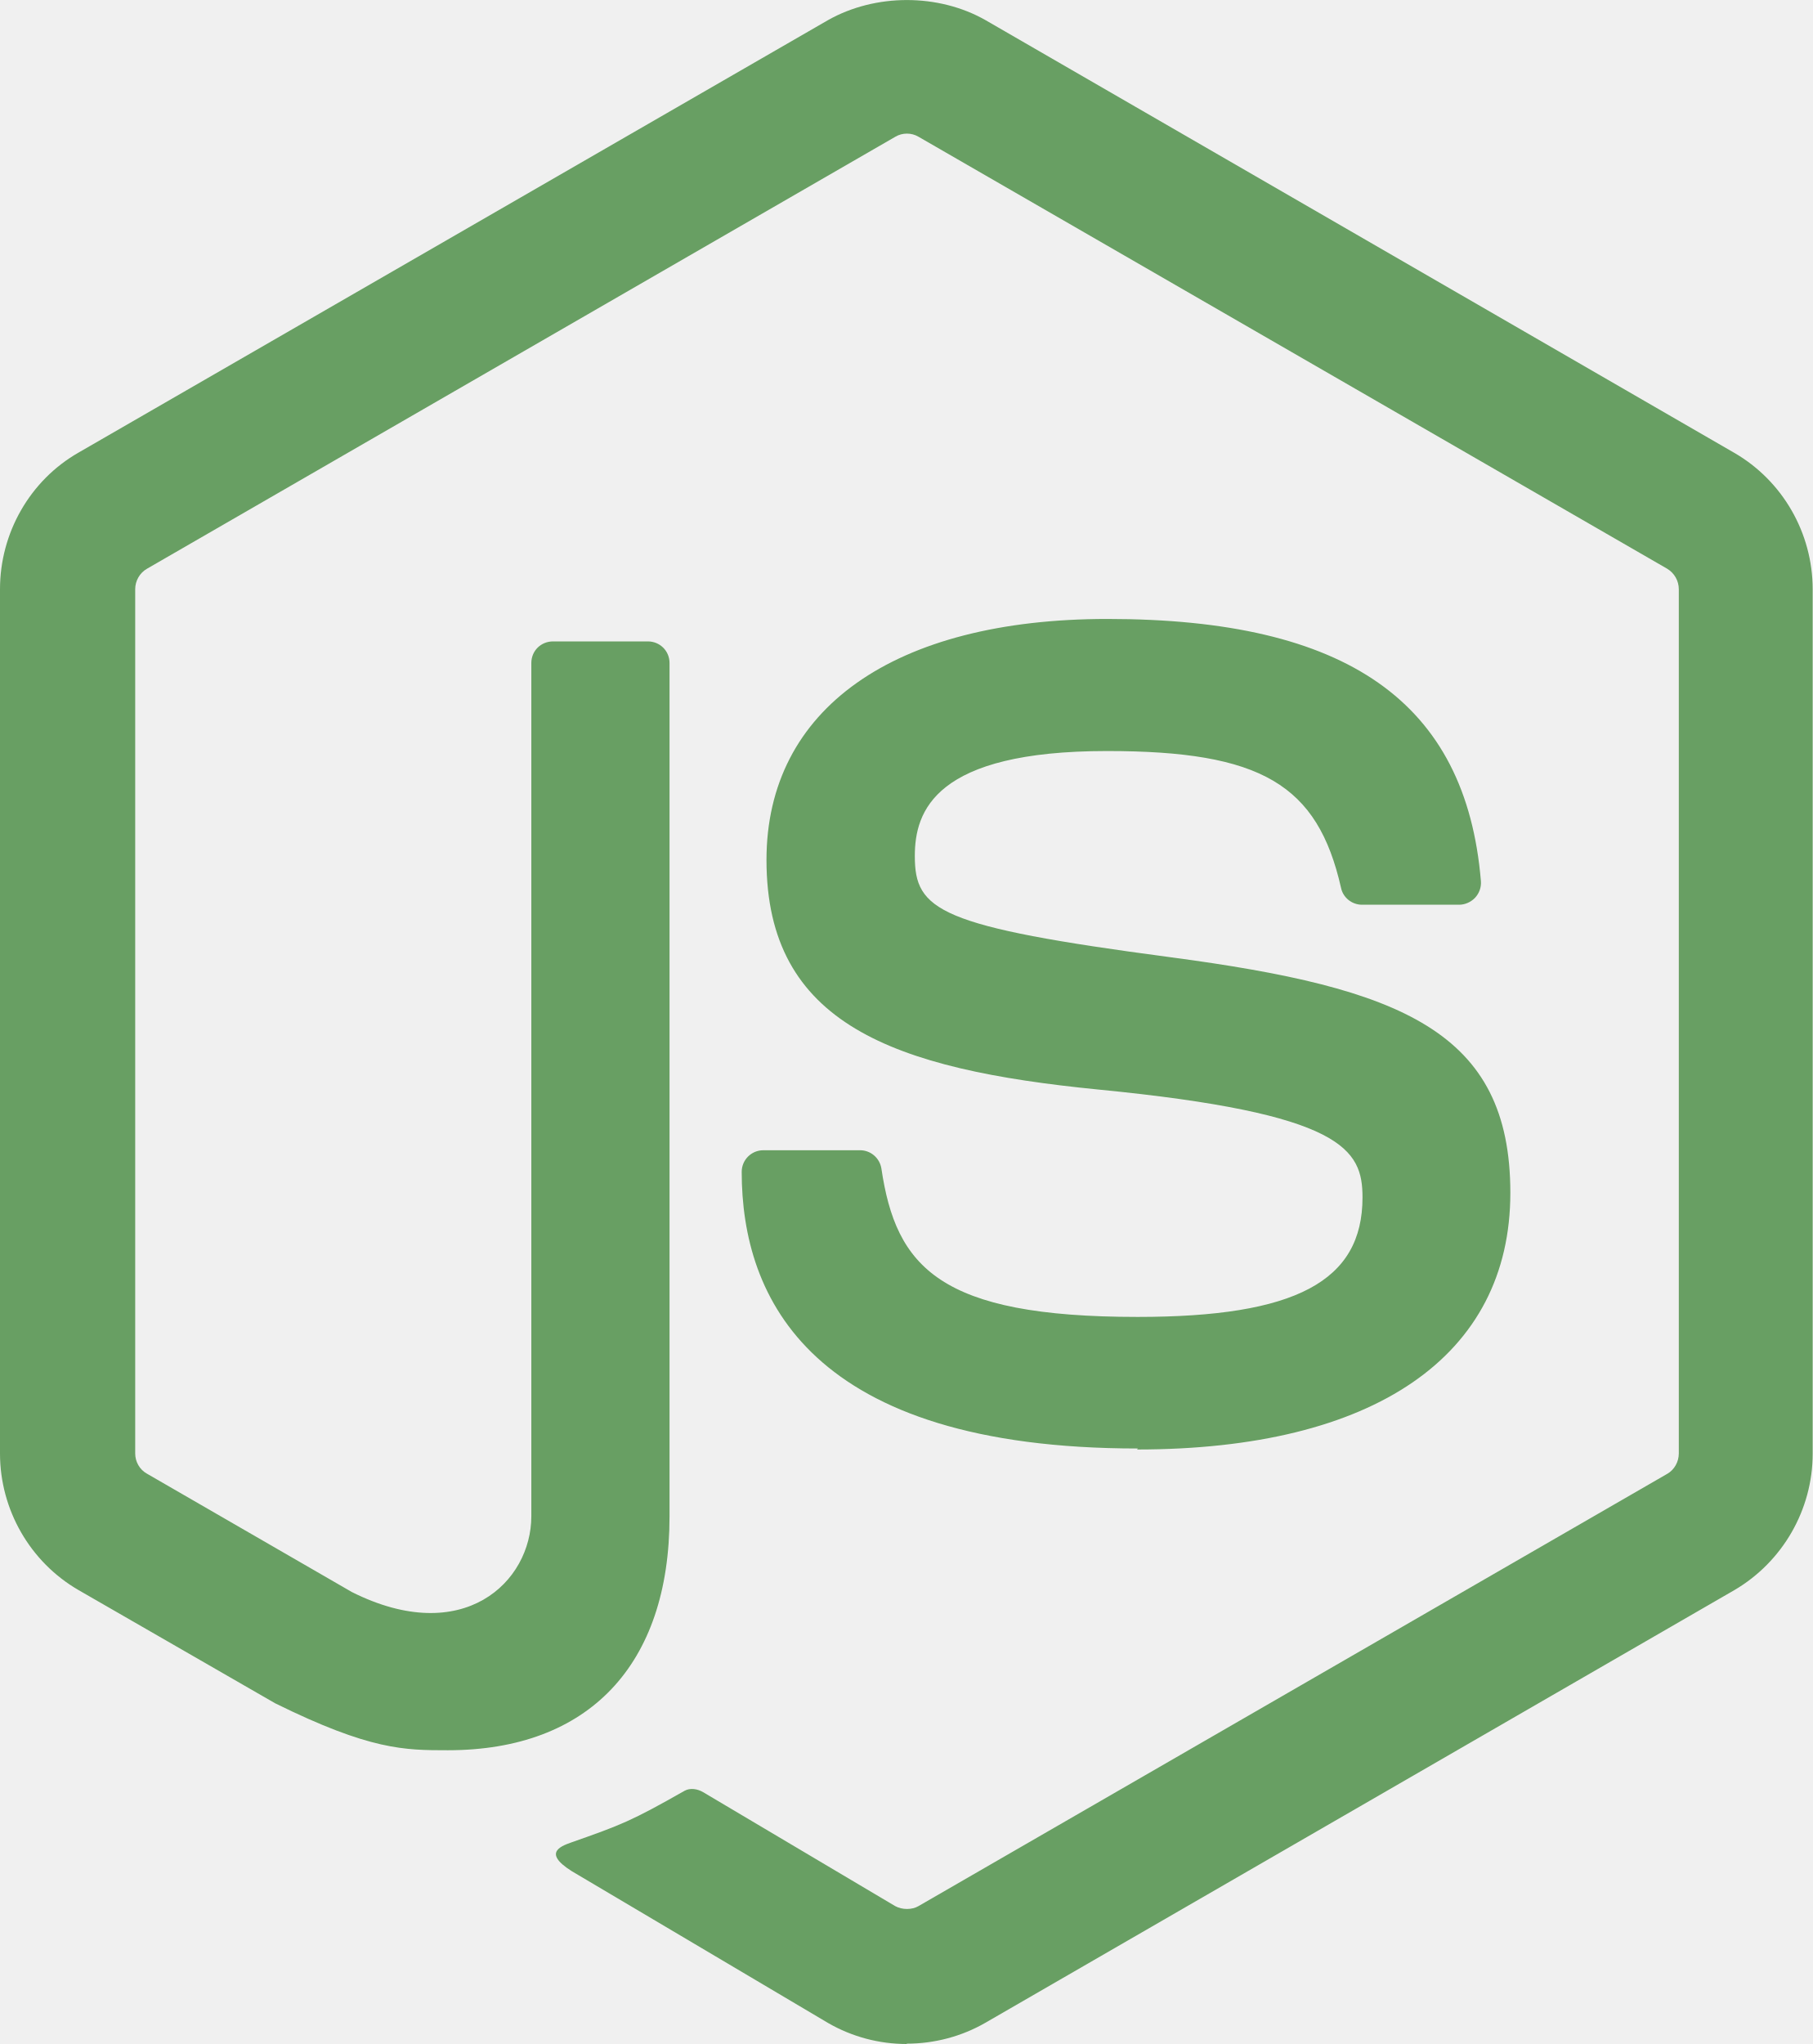
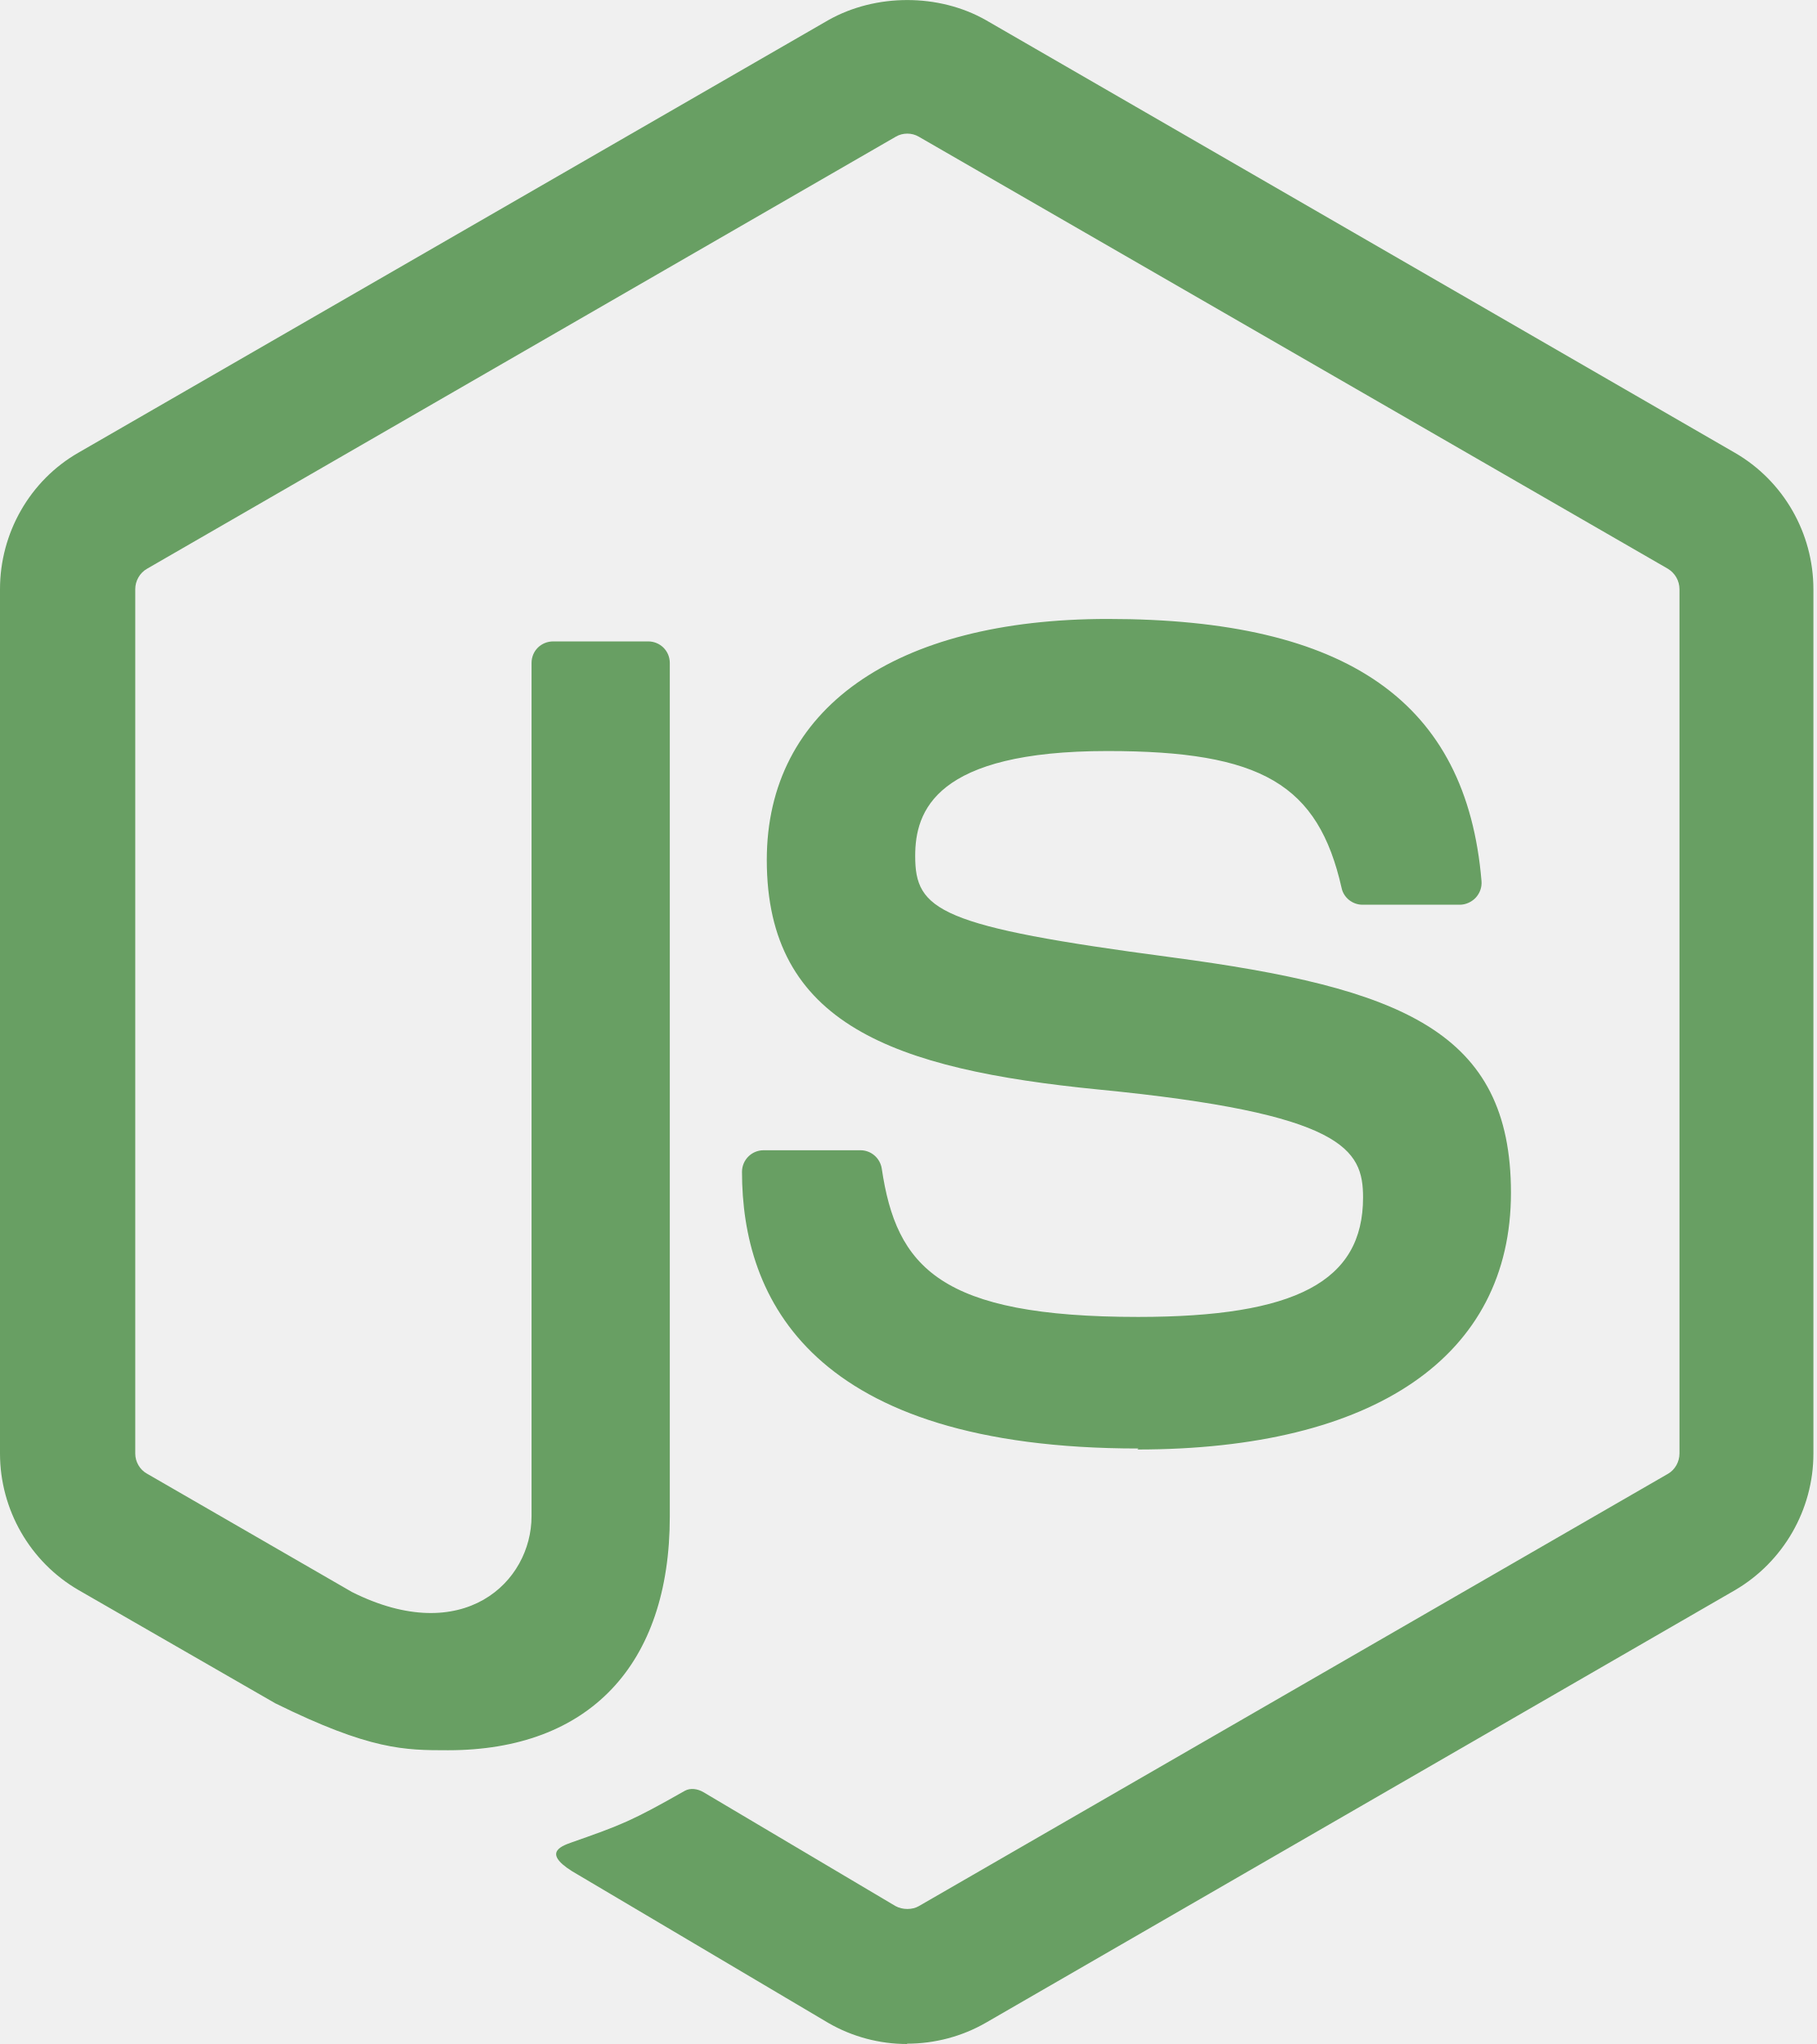
- <svg xmlns="http://www.w3.org/2000/svg" version="1.1" id="Layer_1" x="0px" y="0px" viewBox="0 0 109 122.88" style="enable-background:new 0 0 109 122.88" xml:space="preserve">
-   <style type="text/css">.st0{fill-rule:evenodd;clip-rule:evenodd;fill:#689F63;}</style>
-   <g>
-     <path class="st0" d="M68.43,87.08c-19.7,0-23.83-9.04-23.83-16.63c0-0.72,0.58-1.3,1.3-1.3h5.82c0.64,0,1.18,0.47,1.28,1.1 c0.88,5.93,3.49,8.92,15.41,8.92c9.49,0,13.52-2.14,13.52-7.18c0-2.9-1.15-5.05-15.89-6.49c-12.33-1.22-19.95-3.93-19.95-13.8 c0-9.08,7.66-14.49,20.5-14.49c14.42,0,21.56,5,22.46,15.76c0.03,0.37-0.1,0.73-0.35,1c-0.25,0.26-0.6,0.42-0.96,0.42H81.9 c-0.61,0-1.14-0.43-1.26-1.01c-1.41-6.23-4.81-8.23-14.07-8.23c-10.36,0-11.56,3.61-11.56,6.31c0,3.28,1.42,4.24,15.4,6.09 c13.84,1.84,20.41,4.43,20.41,14.16c0,9.81-8.18,15.43-22.45,15.43L68.43,87.08L68.43,87.08z M54.52,122.88 c-1.65,0-3.28-0.43-4.72-1.26l-15.03-8.9c-2.25-1.26-1.15-1.7-0.41-1.96c2.99-1.05,3.6-1.28,6.8-3.1c0.34-0.19,0.78-0.12,1.12,0.08 l11.55,6.85c0.42,0.23,1.01,0.23,1.4,0l45.03-25.99c0.42-0.24,0.69-0.72,0.69-1.22V35.43c0-0.52-0.27-0.98-0.7-1.24L55.23,8.22 c-0.42-0.25-0.97-0.25-1.39,0l-45,25.97c-0.44,0.25-0.71,0.73-0.71,1.23v51.96c0,0.5,0.27,0.97,0.7,1.21l12.33,7.12 c6.69,3.35,10.79-0.6,10.79-4.56V39.86c0-0.73,0.57-1.3,1.31-1.3l5.7,0c0.71,0,1.3,0.56,1.3,1.3v51.31 c0,8.93-4.87,14.05-13.33,14.05c-2.6,0-4.66,0-10.38-2.82L4.72,95.59C1.8,93.9,0,90.75,0,87.38V35.42c0-3.38,1.8-6.54,4.72-8.21 l45.07-26c2.85-1.61,6.64-1.61,9.47,0l45.02,26.01c2.91,1.68,4.72,4.82,4.72,8.21v51.96c0,3.37-1.81,6.51-4.72,8.21l-45.02,26 c-1.44,0.83-3.08,1.26-4.74,1.26L54.52,122.88L54.52,122.88z M54.52,122.88L54.52,122.88L54.52,122.88L54.52,122.88z" />
+ <svg xmlns="http://www.w3.org/2000/svg" width="455" height="512" viewBox="0 0 455 512" fill="none">
+   <g clip-path="url(#clip0_237_161)">
+     <path fill-rule="evenodd" clip-rule="evenodd" d="M285.125 362.834C203.042 362.834 185.833 325.167 185.833 293.542C185.833 290.542 188.25 288.125 191.25 288.125H215.5C218.167 288.125 220.417 290.084 220.833 292.709C224.5 317.417 235.375 329.875 285.042 329.875C324.583 329.875 341.375 320.959 341.375 299.959C341.375 287.875 336.583 278.917 275.167 272.917C223.792 267.834 192.042 256.542 192.042 215.417C192.042 177.584 223.958 155.042 277.458 155.042C337.542 155.042 367.292 175.875 371.042 220.709C371.167 222.25 370.625 223.75 369.583 224.875C368.542 225.959 367.083 226.625 365.583 226.625H341.25C338.708 226.625 336.5 224.834 336 222.417C330.125 196.459 315.958 188.125 277.375 188.125C234.208 188.125 229.208 203.167 229.208 214.417C229.208 228.084 235.125 232.084 293.375 239.792C351.042 247.459 378.417 258.25 378.417 298.792C378.417 339.667 344.333 363.084 284.875 363.084L285.125 362.834ZM227.167 512C220.292 512 213.5 510.209 207.5 506.75L144.875 469.667C135.5 464.417 140.083 462.584 143.167 461.5C155.625 457.125 158.167 456.167 171.5 448.584C172.917 447.792 174.75 448.084 176.167 448.917L224.292 477.459C226.042 478.417 228.5 478.417 230.125 477.459L417.75 369.167C419.5 368.167 420.625 366.167 420.625 364.084V147.625C420.625 145.459 419.5 143.542 417.708 142.459L230.125 34.25C228.375 33.209 226.083 33.209 224.333 34.25L36.833 142.459C35 143.5 33.875 145.5 33.875 147.584V364.084C33.875 366.167 35 368.125 36.792 369.125L88.167 398.792C116.042 412.75 133.125 396.292 133.125 379.792V166.084C133.125 163.042 135.5 160.667 138.583 160.667H162.333C165.292 160.667 167.75 163 167.75 166.084V379.875C167.75 417.084 147.458 438.417 112.208 438.417C101.375 438.417 92.792 438.417 68.958 426.667L19.667 398.292C7.5 391.25 0 378.125 0 364.084V147.584C0 133.5 7.5 120.334 19.667 113.375L207.458 5.042C219.333 -1.666 235.125 -1.666 246.917 5.042L434.5 113.417C446.625 120.417 454.167 133.5 454.167 147.625V364.125C454.167 378.167 446.625 391.25 434.5 398.334L246.917 506.667C240.917 510.125 234.083 511.917 227.167 511.917V512Z" fill="#689F63" />
  </g>
+   <defs>
+     <clipPath id="clip0_237_161">
+       <rect width="454.167" height="512" fill="white" />
+     </clipPath>
+   </defs>
</svg>
